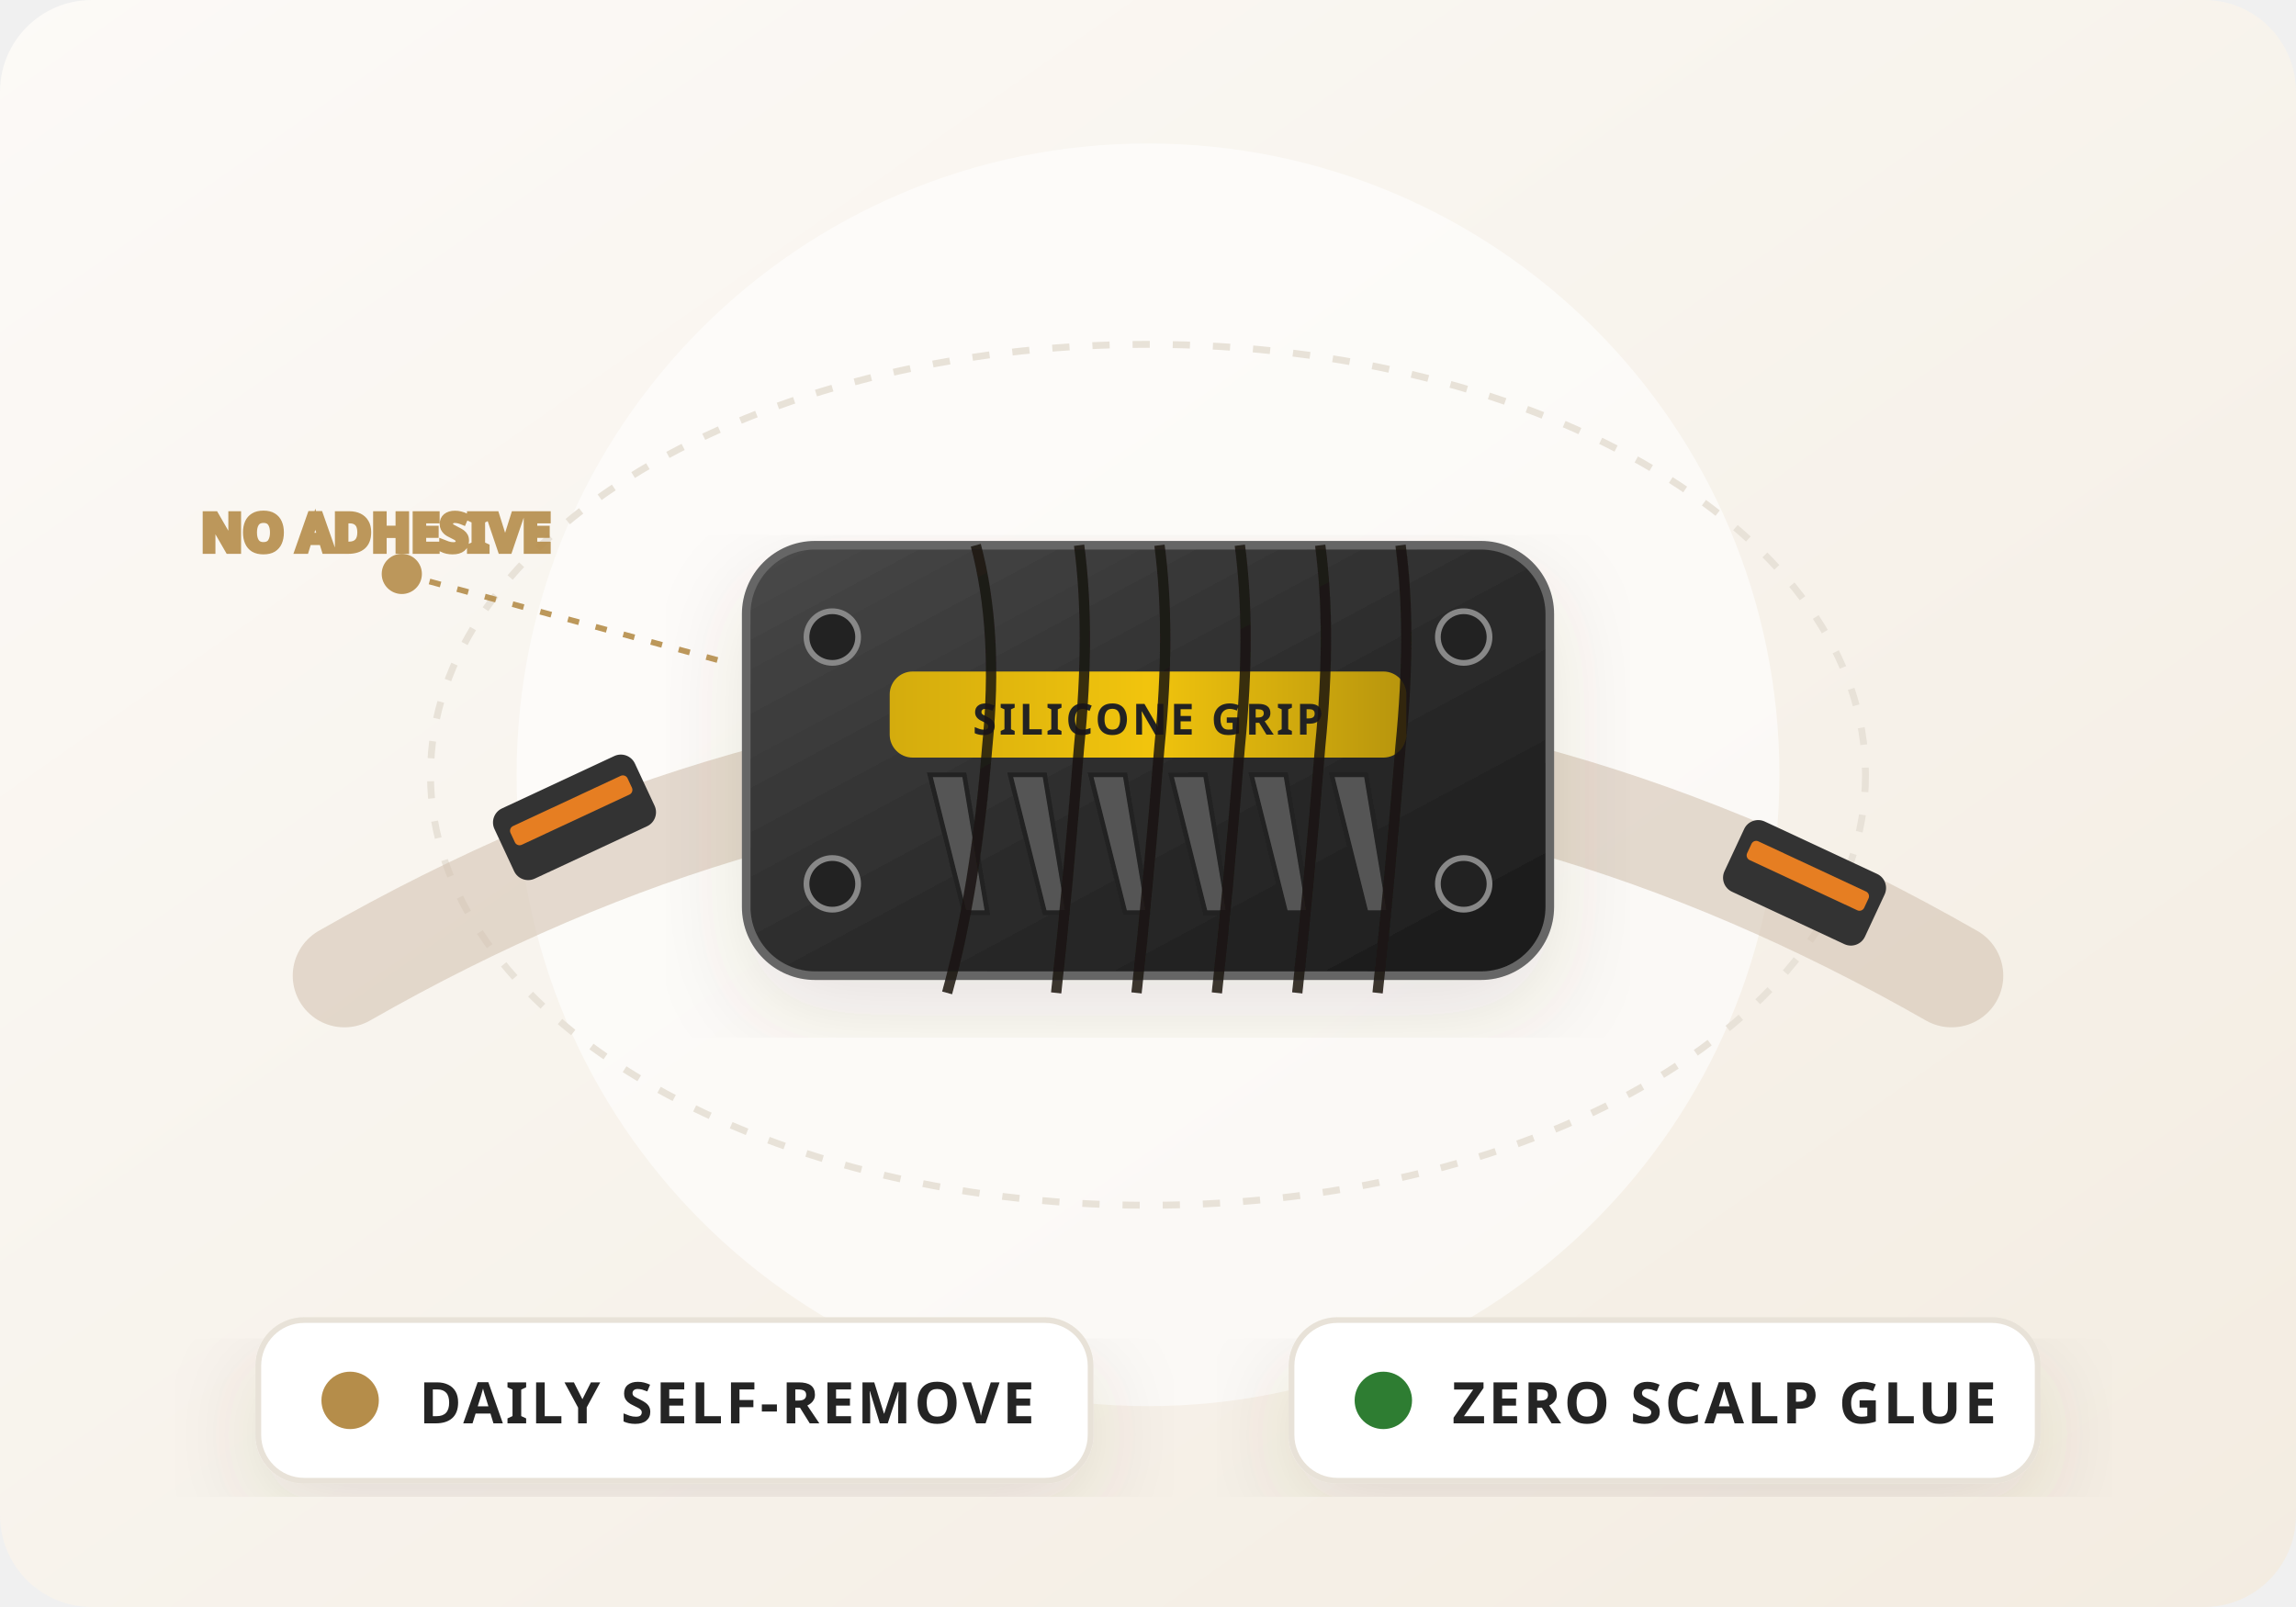
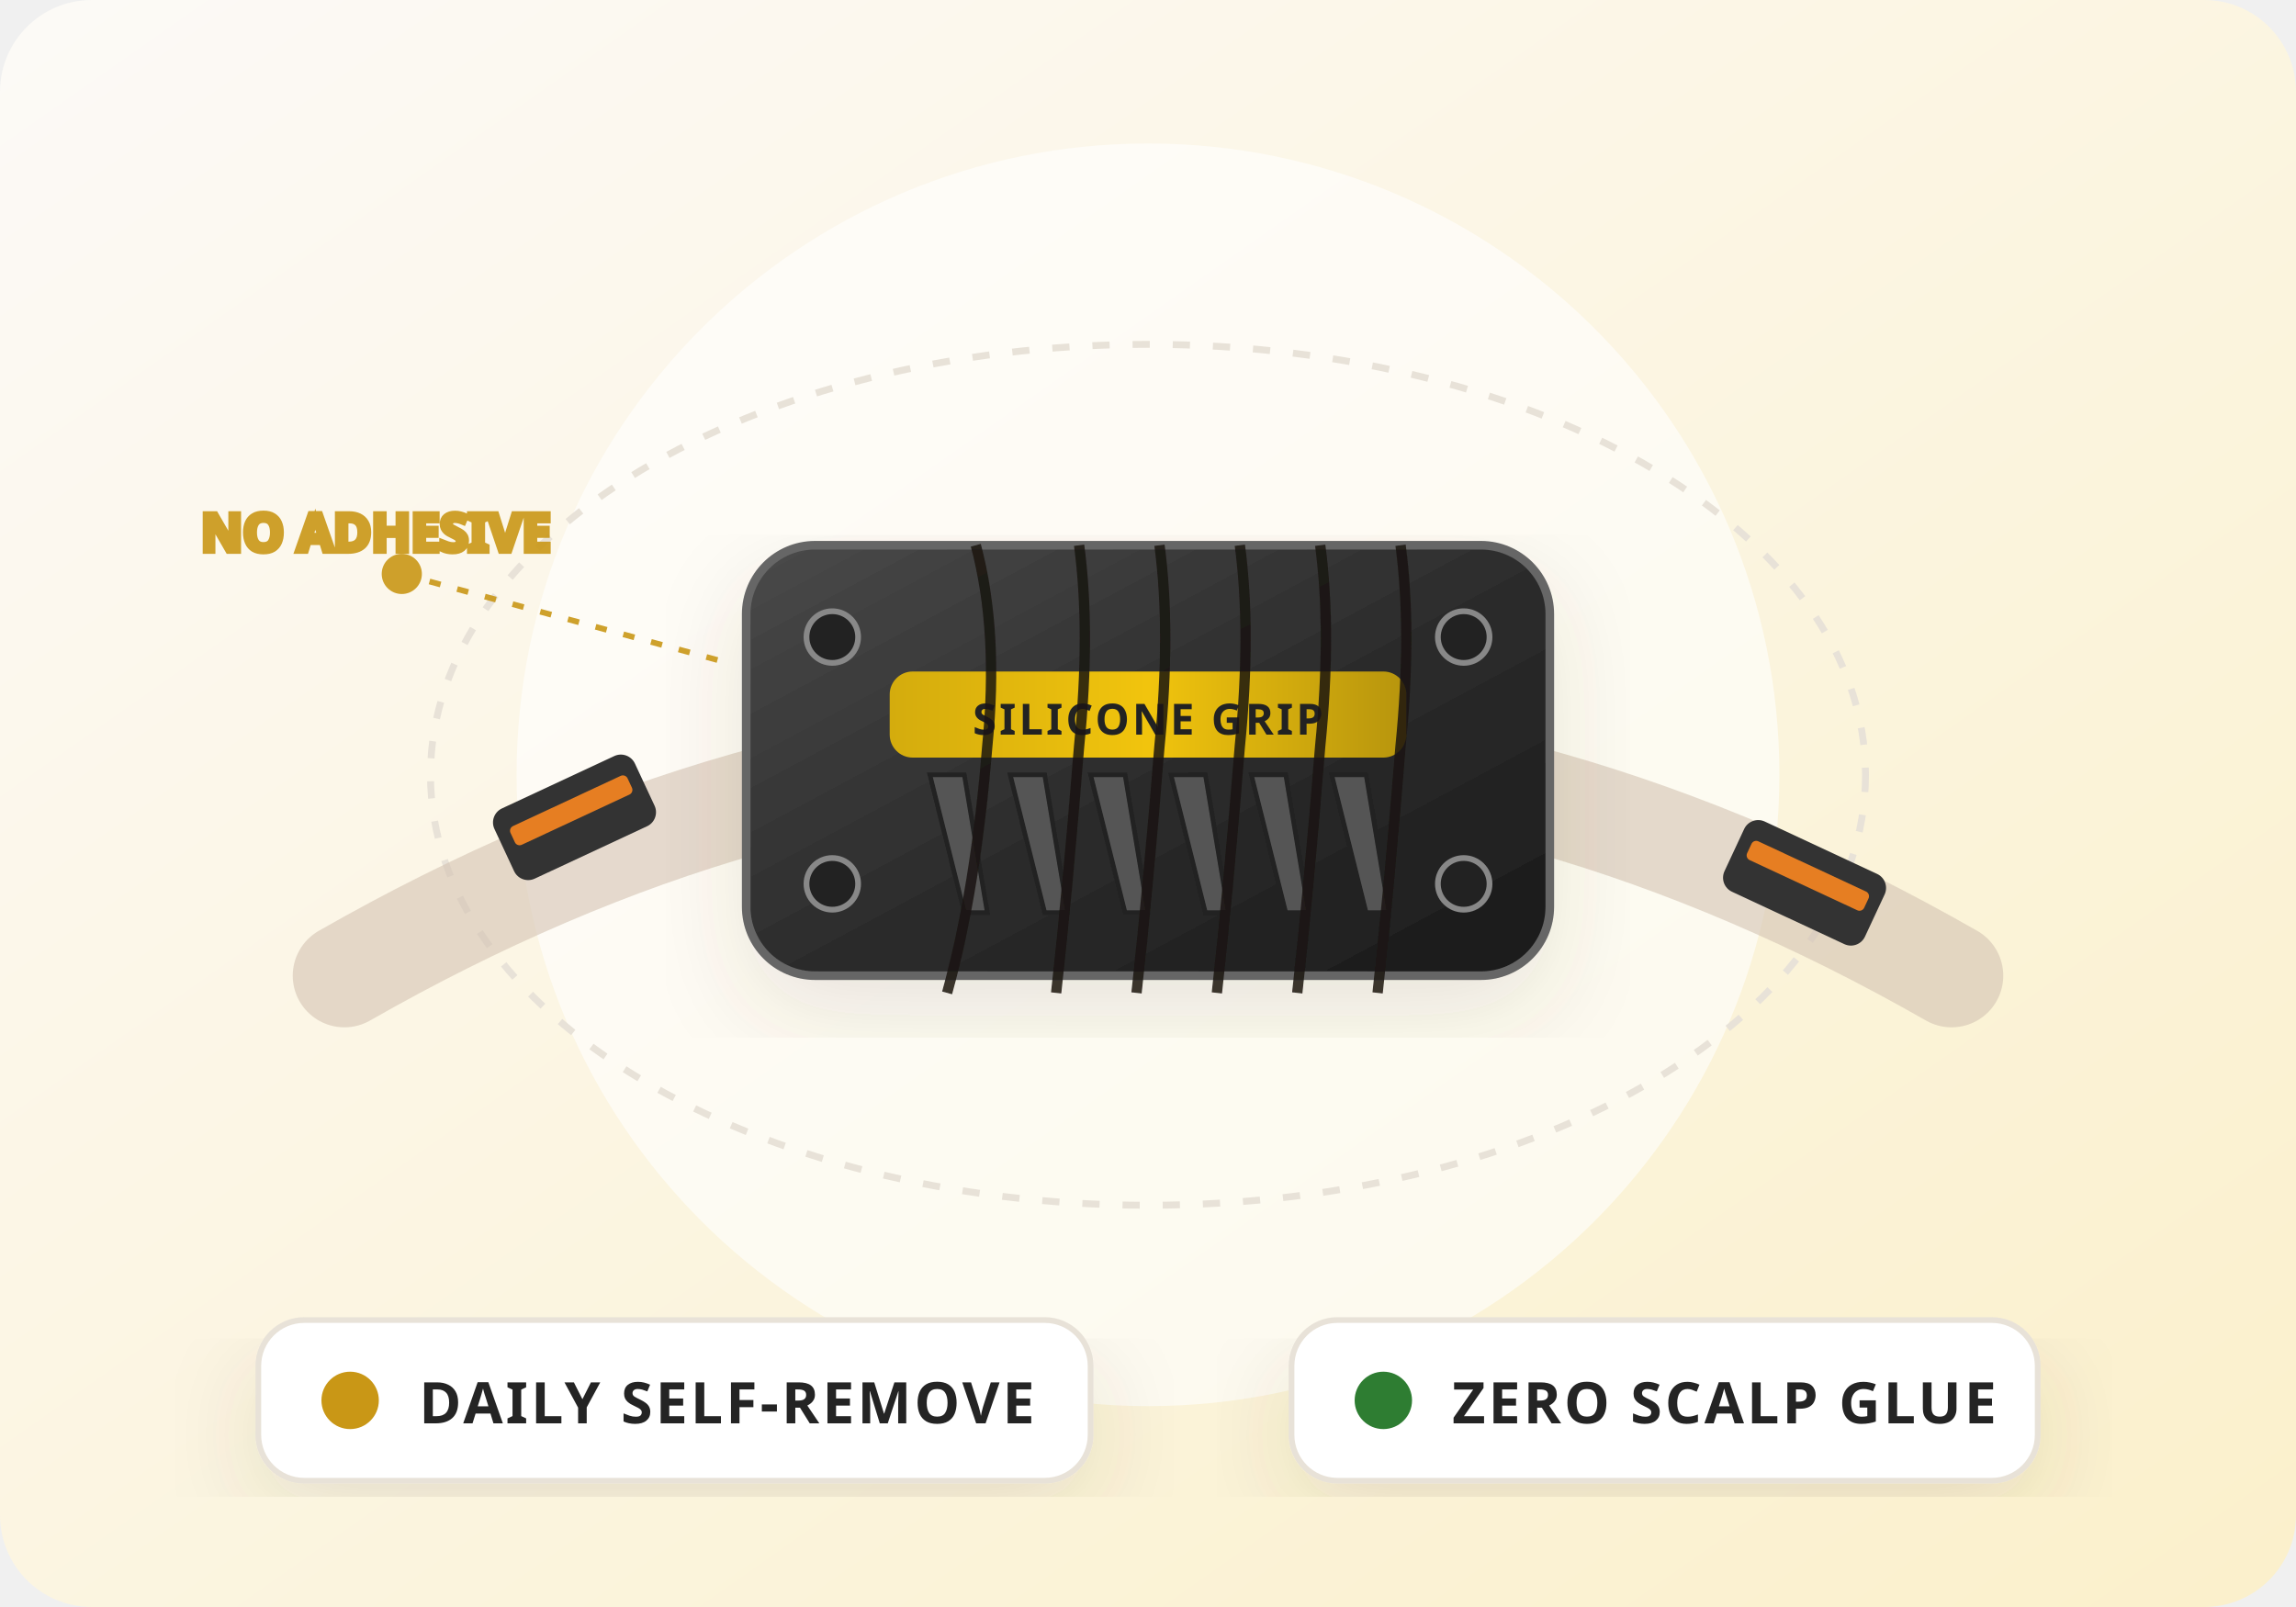
<svg xmlns="http://www.w3.org/2000/svg" viewBox="0 0 400 280" width="100%" height="100%">
  <defs>
    <linearGradient id="bgGrad5" x1="0%" y1="0%" x2="100%" y2="100%">
      <stop offset="0%" stop-color="#FCFAF7" />
-       <stop offset="100%" stop-color="#F3ECE1" />
+       <stop offset="100%" stop-color="#FBF0CB" />
    </linearGradient>
    <linearGradient id="clipSteel" x1="0%" y1="0%" x2="100%" y2="100%">
      <stop offset="0%" stop-color="#4A4A4A" />
      <stop offset="50%" stop-color="#2D2D2D" />
      <stop offset="100%" stop-color="#1A1A1A" />
    </linearGradient>
    <linearGradient id="siliconeCushion" x1="0%" y1="0%" x2="100%" y2="0%">
      <stop offset="0%" stop-color="#D4AC0D" />
      <stop offset="50%" stop-color="#F1C40F" />
      <stop offset="100%" stop-color="#B7950B" />
    </linearGradient>
    <filter id="softShadow5" x="-10%" y="-10%" width="120%" height="120%">
      <feDropShadow dx="0" dy="6" stdDeviation="8" flood-color="#554433" flood-opacity="0.12" />
    </filter>
  </defs>
  <rect width="400" height="280" rx="16" fill="url(#bgGrad5)" />
  <circle cx="200" cy="135" r="110" fill="#FFFFFF" fill-opacity="0.6" />
  <ellipse cx="200" cy="135" rx="125" ry="75" fill="none" stroke="#E8E2D8" stroke-dasharray="3 4" stroke-width="1.2" />
  <path d="M 60 170 Q 200 90 340 170" fill="none" stroke="#D3C3B2" stroke-width="18" stroke-linecap="round" opacity="0.6" />
  <g transform="translate(85, 142) rotate(-25) scale(0.45)">
    <rect width="60" height="30" rx="6" fill="#333" />
    <rect x="5" y="8" width="50" height="8" rx="2" fill="#E67E22" />
  </g>
  <g transform="translate(305, 142) rotate(25) scale(0.45)">
    <rect width="60" height="30" rx="6" fill="#333" />
    <rect x="5" y="8" width="50" height="8" rx="2" fill="#E67E22" />
  </g>
  <g transform="translate(190, 95) scale(0.45)">
    <rect width="60" height="30" rx="6" fill="#333" />
    <rect x="5" y="8" width="50" height="8" rx="2" fill="#E67E22" />
  </g>
  <g filter="url(#softShadow5)" transform="translate(130, 95)">
    <rect x="0" y="0" width="140" height="75" rx="12" fill="url(#clipSteel)" stroke="#666" stroke-width="1.5" />
    <circle cx="15" cy="16" r="4.5" fill="#222" stroke="#888" stroke-width="1" />
    <circle cx="125" cy="16" r="4.5" fill="#222" stroke="#888" stroke-width="1" />
    <circle cx="15" cy="59" r="4.5" fill="#222" stroke="#888" stroke-width="1" />
    <circle cx="125" cy="59" r="4.5" fill="#222" stroke="#888" stroke-width="1" />
    <rect x="25" y="22" width="90" height="15" rx="4" fill="url(#siliconeCushion)" />
    <text x="70" y="33" font-family="'DM Sans', system-ui, sans-serif" font-size="7.5" font-weight="800" fill="#242424" text-anchor="middle" letter-spacing="0.5">SILICONE GRIP</text>
    <g fill="#555" stroke="#222" stroke-width="0.8">
      <path d="M 32 40 L 38 64 L 42 64 L 38 40 Z" />
      <path d="M 46 40 L 52 64 L 56 64 L 52 40 Z" />
      <path d="M 60 40 L 66 64 L 70 64 L 66 40 Z" />
      <path d="M 74 40 L 80 64 L 84 64 L 80 40 Z" />
      <path d="M 88 40 L 94 64 L 98 64 L 94 40 Z" />
      <path d="M 102 40 L 108 64 L 112 64 L 108 40 Z" />
    </g>
    <g stroke="#1A1511" stroke-width="1.8" fill="none" opacity="0.85">
      <path d="M 35 78 Q 40 60 42 35 Q 44 15 40 0" />
      <path d="M 54 78 Q 56 60 58 35 Q 60 15 58 0" />
      <path d="M 68 78 Q 70 60 72 35 Q 74 15 72 0" />
      <path d="M 82 78 Q 84 60 86 35 Q 88 15 86 0" />
      <path d="M 96 78 Q 98 60 100 35 Q 102 15 100 0" />
      <path d="M 110 78 Q 112 60 114 35 Q 116 15 114 0" />
    </g>
  </g>
-   <g stroke="#B58D4A" stroke-width="1" opacity="0.9">
+   <g stroke="#C99716" stroke-width="1" opacity="0.9">
    <path d="M 70 100 L 125 115" stroke-dasharray="2 3" />
-     <circle cx="70" cy="100" r="3" fill="#B58D4A" />
-     <text x="35" y="96" font-family="'DM Sans', system-ui, sans-serif" font-size="9" font-weight="700" fill="#B58D4A">NO ADHESIVE</text>
+     <circle cx="70" cy="100" r="3" fill="#C99716" />
+     <text x="35" y="96" font-family="'DM Sans', system-ui, sans-serif" font-size="9" font-weight="700" fill="#C99716">NO ADHESIVE</text>
  </g>
  <g transform="translate(45, 230)">
    <rect width="145" height="28" rx="8" fill="#FFFFFF" stroke="#E8E2D8" stroke-width="1" filter="url(#softShadow5)" />
-     <circle cx="16" cy="14" r="5" fill="#B58D4A" />
+     <circle cx="16" cy="14" r="5" fill="#C99716" />
    <text x="28" y="18" font-family="'DM Sans', system-ui, sans-serif" font-size="10" font-weight="700" fill="#242424" letter-spacing="0.5">DAILY SELF-REMOVE</text>
  </g>
  <g transform="translate(225, 230)">
    <rect width="130" height="28" rx="8" fill="#FFFFFF" stroke="#E8E2D8" stroke-width="1" filter="url(#softShadow5)" />
    <circle cx="16" cy="14" r="5" fill="#2E7D32" />
    <text x="28" y="18" font-family="'DM Sans', system-ui, sans-serif" font-size="10" font-weight="700" fill="#242424" letter-spacing="0.5">ZERO SCALP GLUE</text>
  </g>
</svg>
